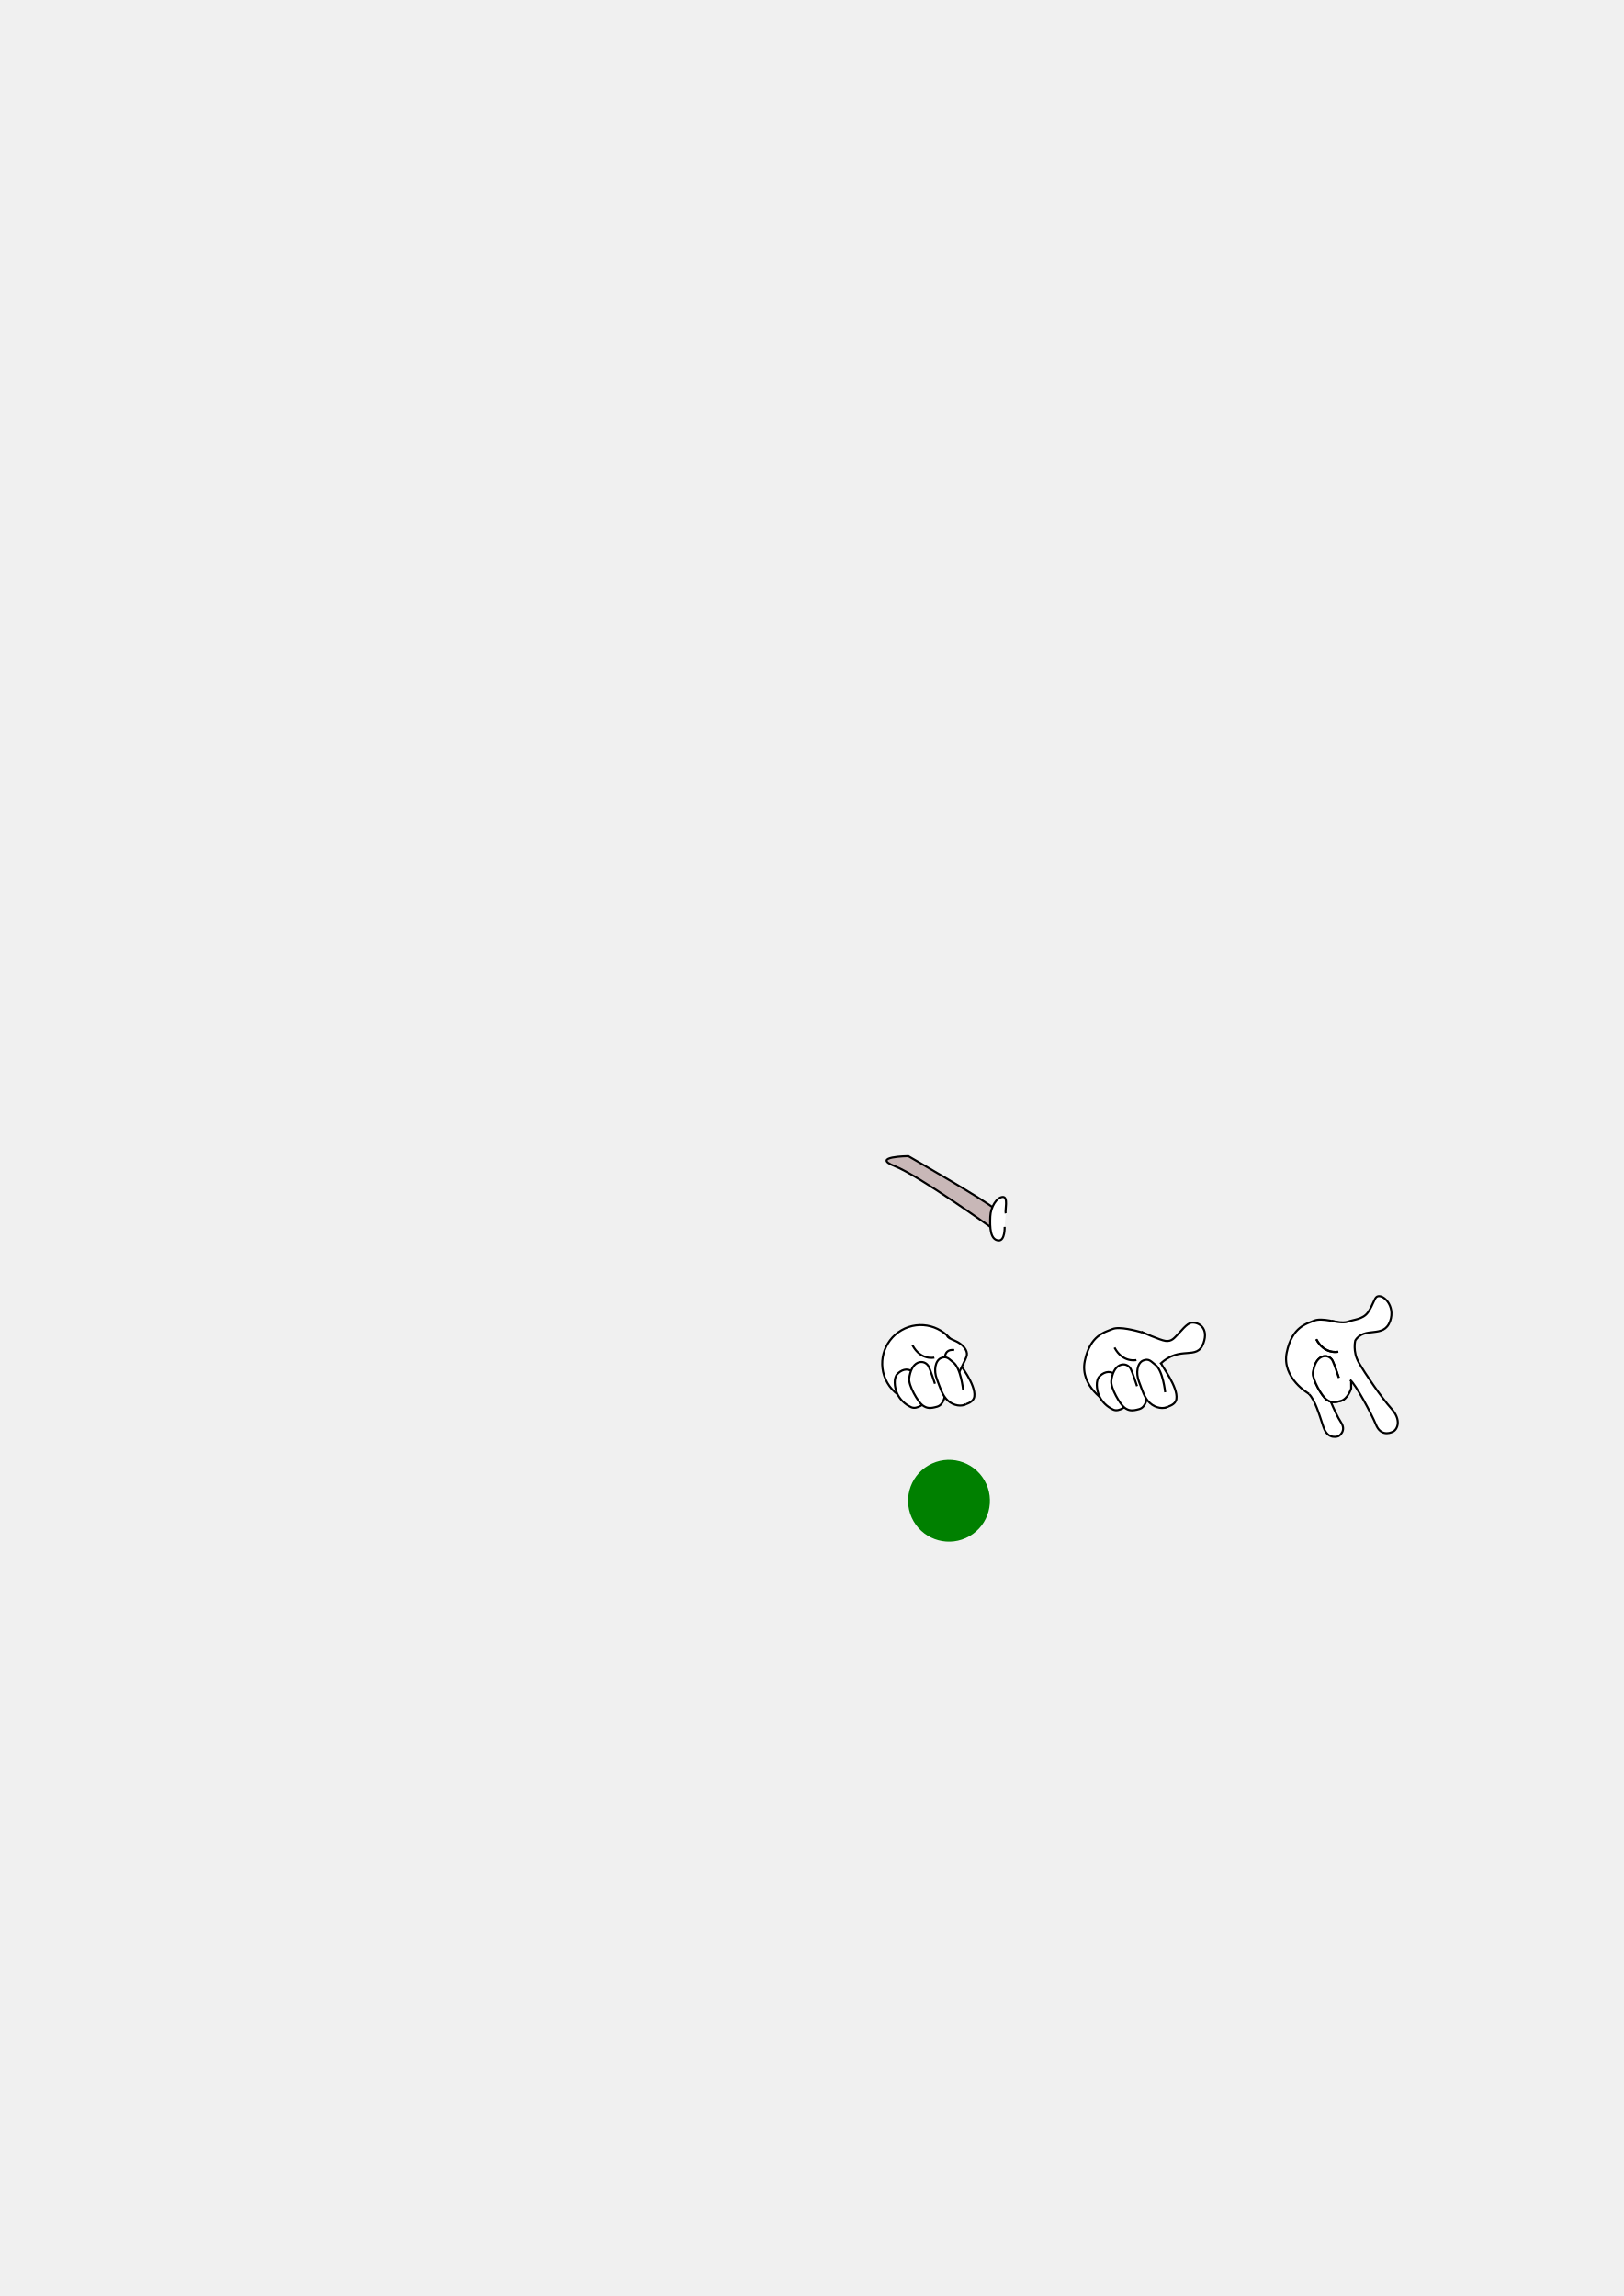
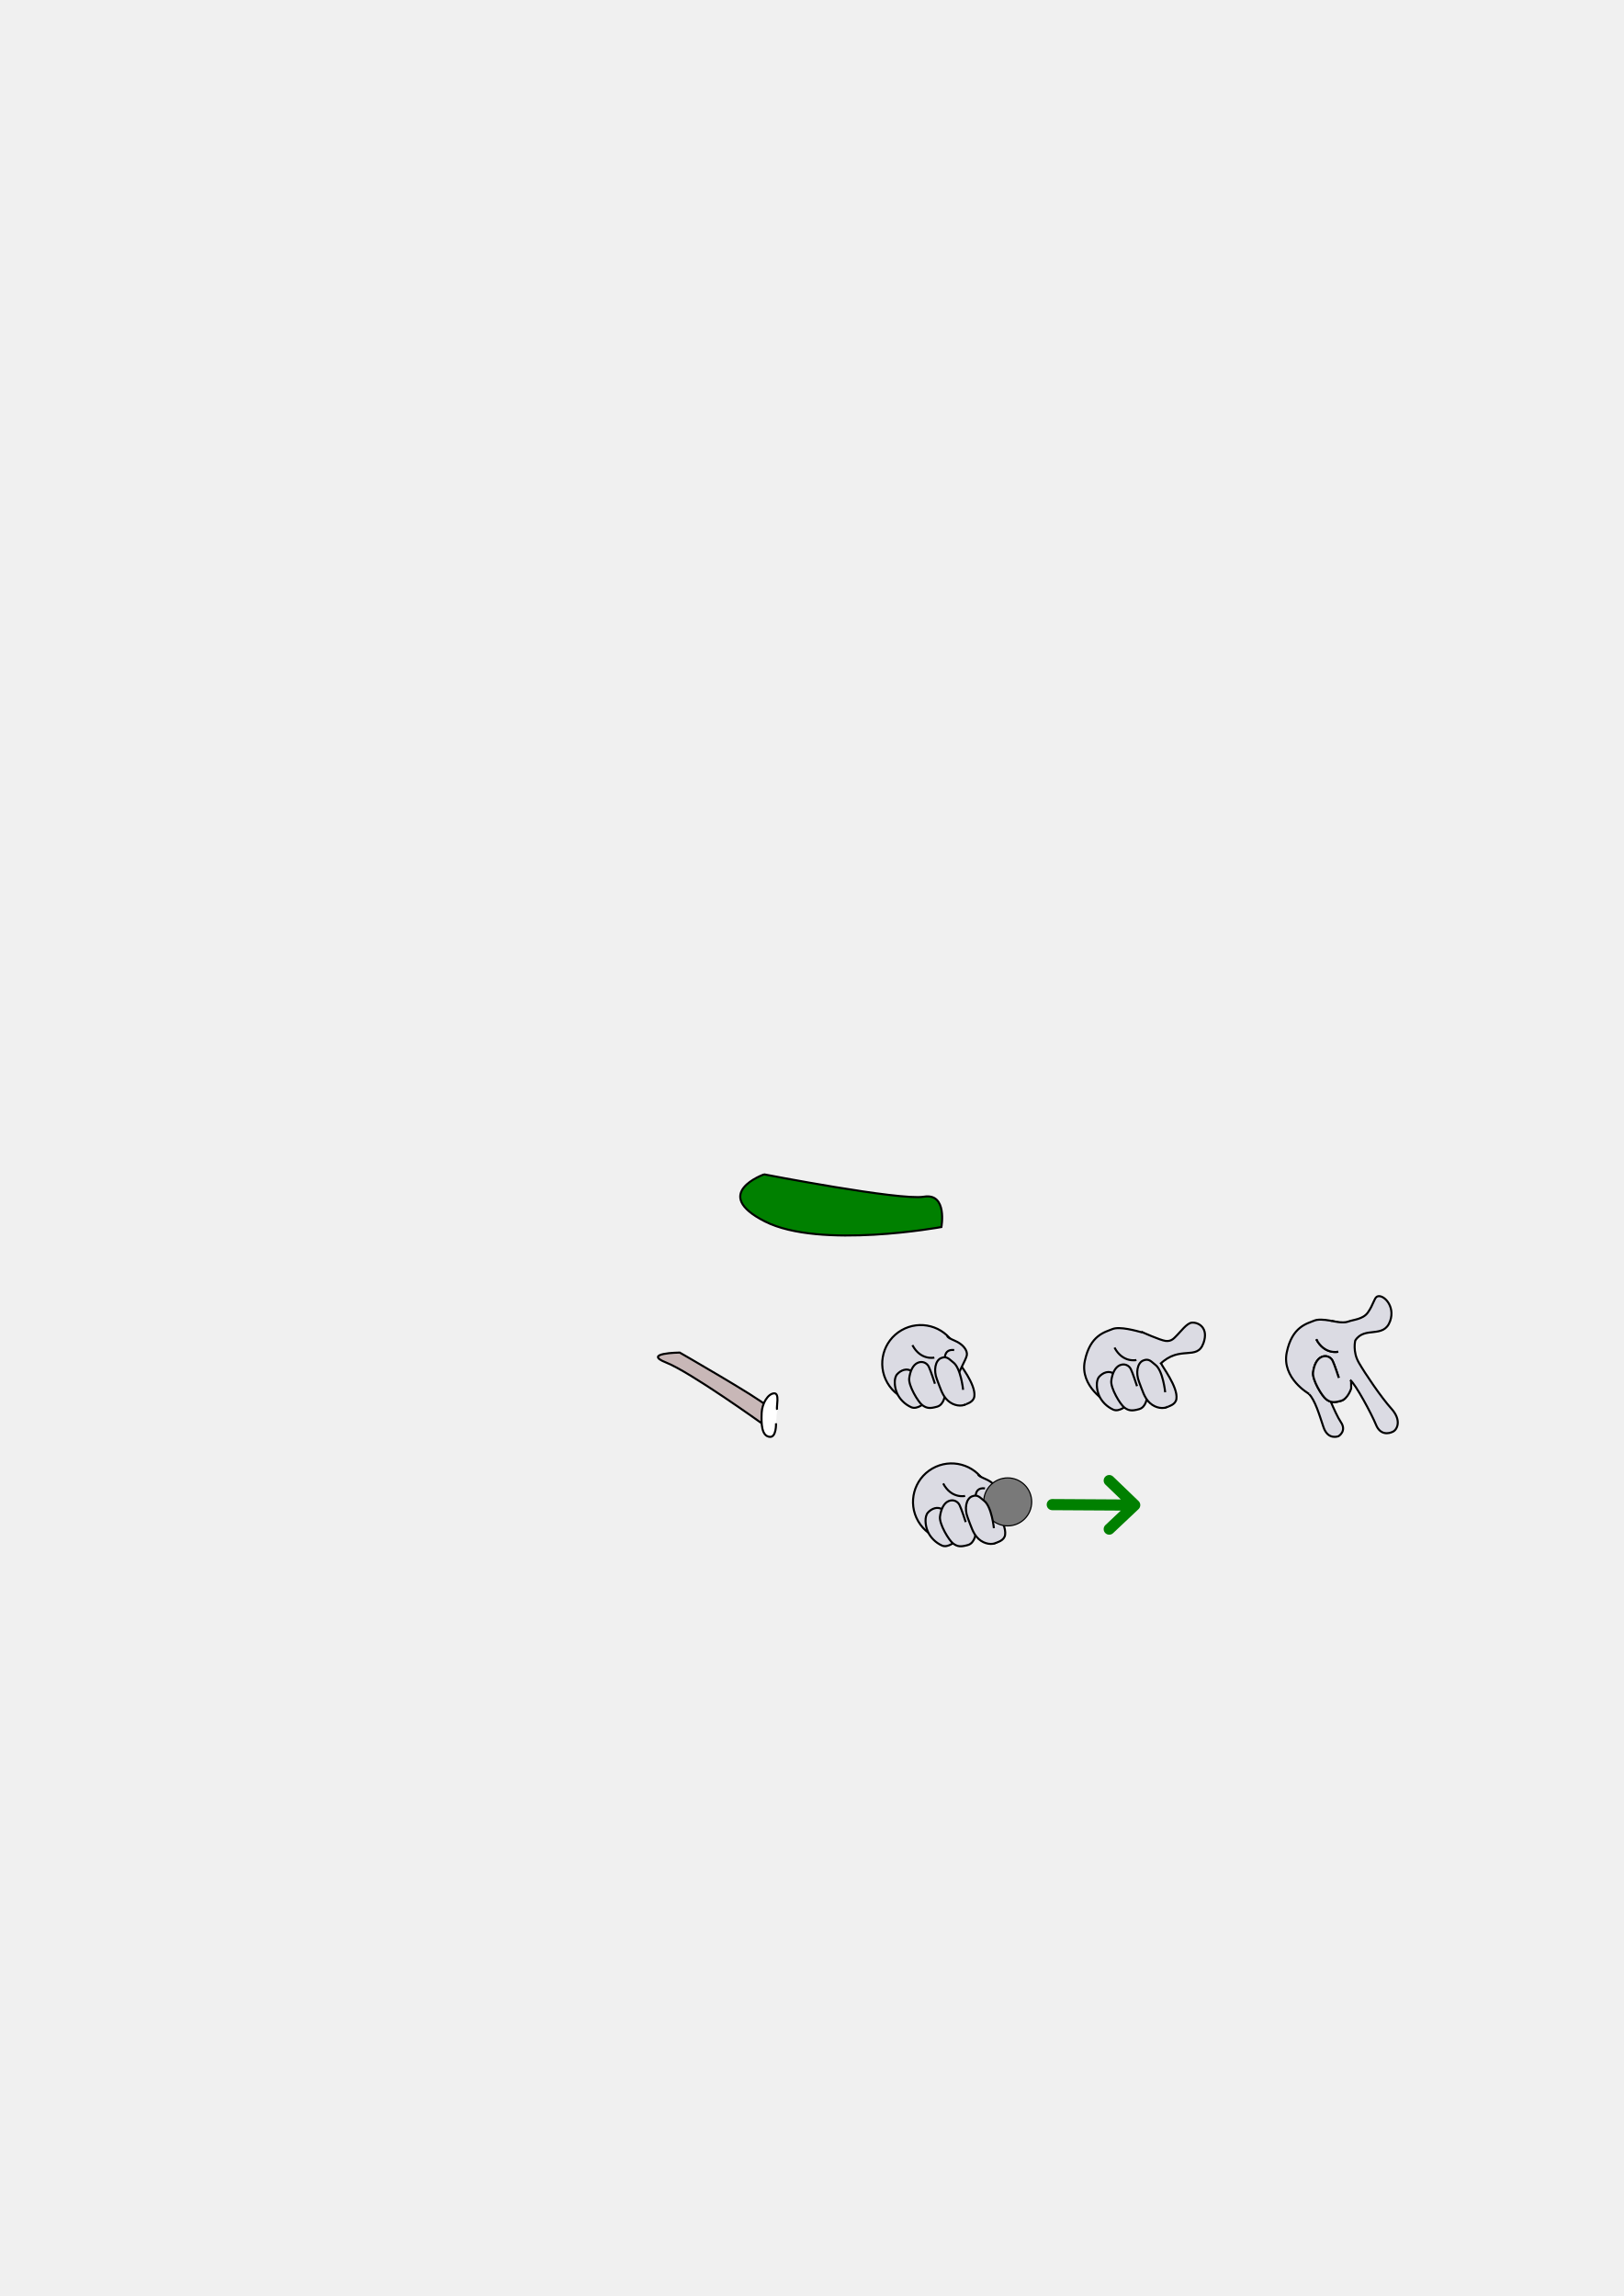
<svg xmlns="http://www.w3.org/2000/svg" width="210mm" height="297mm" viewBox="0 0 210 297" version="1.1" id="svg5">
  <defs id="defs2">
-     </defs>
+     <marker id="ExperimentalArrow" refX="5.0" refY="3.0" orient="auto-start-reverse">
+       <path style="fill:context-stroke" d="m 10,3 -10,3 0,-6 z" id="path2299" />
+     </marker>
+     <marker style="overflow:visible;" id="Arrow1Lend" refX="0.0" refY="0.0" orient="auto">
+       <path transform="scale(0.8) rotate(180) translate(12.5,0)" style="fill-rule:evenodd;fill:context-stroke;stroke:context-stroke;stroke-width:1.0pt;" d="M 0.0,0.0 L 5.0,-5.0 L -12.5,0.0 L 5.0,5.0 L 0.0,0.0 z " id="path2049" />
+     </marker>
+   </defs>
  <g id="layer1">
-     <g id="g15529-9" transform="matrix(-0.5,-0.8660254,-0.8660254,0.5,382.5552,176.1373)">
-       <path style="fill:#ffffff;fill-opacity:1;stroke:#000000;stroke-width:0.265px;stroke-linecap:butt;stroke-linejoin:miter;stroke-opacity:1" d="m 102.926,184.536 c 0,0 -3.743,0.594 -5.138,0.491 -1.394,-0.103 -1.42,1.162 -1.42,1.162 0,0 0.181,1.472 1.988,1.11 1.807,-0.361 3.511,-0.8 4.725,-0.516 1.213,0.284 1.239,-0.723 1.239,-0.723" id="path15866" />
-       <path style="fill:#ffffff;fill-opacity:1;stroke:#000000;stroke-width:0.265px;stroke-linecap:butt;stroke-linejoin:miter;stroke-opacity:1" d="m 103.01,186.761 c 0,0 3.537,2.091 6.093,-0.181 2.556,-2.272 1.91,-4.131 1.781,-5.138 -0.129,-1.007 -1.73,-2.556 -2.349,-3.176 -0.62,-0.62 -6.764,2.117 -6.764,2.117" id="path13624-7" />
-       <path style="fill:none;stroke:#000000;stroke-width:0.265px;stroke-linecap:butt;stroke-linejoin:miter;stroke-opacity:1" d="m 105.85,180.771 c 0,0 0.516,1.73 2.814,1.652" id="path7721-9" />
-       <path style="fill:#ffffff;stroke:#000000;stroke-width:0.265px;stroke-linecap:butt;stroke-linejoin:miter;stroke-opacity:1" d="m 100.971,182.011 c 0,0 -1.033,0.723 -0.8,1.626 0.232,0.904 0.465,1.265 1.11,1.549 0.645,0.284 3.124,0.31 3.873,-0.258 0.749,-0.568 1.265,-1.291 1.188,-1.962 -0.077,-0.671 -0.62,-1.007 -1.136,-0.981 -0.516,0.026 -2.324,0.413 -2.324,0.413" id="path2233-9" />
-       <path style="fill:none;stroke:#000000;stroke-width:0.265px;stroke-linecap:butt;stroke-linejoin:miter;stroke-opacity:1" d="m 105.85,180.771 c 0,0 0.516,1.73 2.814,1.652" id="path7841-8" />
-       <path style="fill:#ffffff;stroke:#000000;stroke-width:0.265px;stroke-linecap:butt;stroke-linejoin:miter;stroke-opacity:1" d="m 102.881,182.398 c 0,0 1.807,-0.387 2.324,-0.413 0.516,-0.026 1.059,0.31 1.136,0.981 0.077,0.671 -0.439,1.394 -1.188,1.962 -0.749,0.568 -3.227,0.542 -3.873,0.258 -0.645,-0.284 -0.878,-0.645 -1.11,-1.549 -0.232,-0.904 0.723,-1.936 0.723,-1.936 l 0.904,-0.516" id="path7843-6" />
-       <path style="fill:#ffffff;fill-opacity:1;stroke:#000000;stroke-width:0.265px;stroke-linecap:butt;stroke-linejoin:miter;stroke-opacity:1" d="m 109.723,179.506 c 0,0 -1.033,-1.084 -1.136,-1.781 -0.103,-0.697 -0.723,-1.807 -0.258,-2.814 0.514,-1.114 1.197,-1.632 1.188,-2.04 -0.02,-0.851 -2.213,-1.516 -3.589,0.103 -1.601,1.885 1.124,3.159 0.077,5.163 0,0 -1.058,1.033 -2.711,1.033 -1.652,0 -5.318,-0.258 -7.255,-0.671 -1.936,-0.413 -2.711,0.645 -2.685,1.291 0.026,0.645 0.413,1.678 1.885,1.472 1.472,-0.207 5.886,-0.336 6.687,0" id="path8993-1" />
+     <path style="fill:#008000;fill-opacity:1;stroke:#000000;stroke-width:0.265px;stroke-linecap:butt;stroke-linejoin:miter;stroke-opacity:1" d="m 98.828,151.908 c 0,0 17.556,3.408 20.654,2.892 3.098,-0.516 2.272,3.924 2.272,3.924 0,0 -15.697,2.892 -22.822,-0.723 -7.126,-3.614 -0.103,-6.093 -0.103,-6.093 z" id="path47715" />
+     <g id="g15529-9" transform="matrix(-0.5,-0.8660254,-0.8660254,0.5,382.5552,176.1373)" style="fill:#dbdbe3;fill-opacity:1">
+       <path style="fill:#dbdbe3;fill-opacity:1;stroke:#000000;stroke-width:0.265px;stroke-linecap:butt;stroke-linejoin:miter;stroke-opacity:1" d="m 102.926,184.536 c 0,0 -3.743,0.594 -5.138,0.491 -1.394,-0.103 -1.42,1.162 -1.42,1.162 0,0 0.181,1.472 1.988,1.11 1.807,-0.361 3.511,-0.8 4.725,-0.516 1.213,0.284 1.239,-0.723 1.239,-0.723" id="path15866" />
+       <path style="fill:#dbdbe3;fill-opacity:1;stroke:#000000;stroke-width:0.265px;stroke-linecap:butt;stroke-linejoin:miter;stroke-opacity:1" d="m 103.01,186.761 c 0,0 3.537,2.091 6.093,-0.181 2.556,-2.272 1.91,-4.131 1.781,-5.138 -0.129,-1.007 -1.73,-2.556 -2.349,-3.176 -0.62,-0.62 -6.764,2.117 -6.764,2.117" id="path13624-7" />
+       <path style="fill:#dbdbe3;stroke:#000000;stroke-width:0.265px;stroke-linecap:butt;stroke-linejoin:miter;stroke-opacity:1;fill-opacity:1" d="m 105.85,180.771 c 0,0 0.516,1.73 2.814,1.652" id="path7721-9" />
+       <path style="fill:#dbdbe3;stroke:#000000;stroke-width:0.265px;stroke-linecap:butt;stroke-linejoin:miter;stroke-opacity:1;fill-opacity:1" d="m 100.971,182.011 c 0,0 -1.033,0.723 -0.8,1.626 0.232,0.904 0.465,1.265 1.11,1.549 0.645,0.284 3.124,0.31 3.873,-0.258 0.749,-0.568 1.265,-1.291 1.188,-1.962 -0.077,-0.671 -0.62,-1.007 -1.136,-0.981 -0.516,0.026 -2.324,0.413 -2.324,0.413" id="path2233-9" />
+       <path style="fill:#dbdbe3;stroke:#000000;stroke-width:0.265px;stroke-linecap:butt;stroke-linejoin:miter;stroke-opacity:1;fill-opacity:1" d="m 105.85,180.771 c 0,0 0.516,1.73 2.814,1.652" id="path7841-8" />
+       <path style="fill:#dbdbe3;stroke:#000000;stroke-width:0.265px;stroke-linecap:butt;stroke-linejoin:miter;stroke-opacity:1;fill-opacity:1" d="m 102.881,182.398 c 0,0 1.807,-0.387 2.324,-0.413 0.516,-0.026 1.059,0.31 1.136,0.981 0.077,0.671 -0.439,1.394 -1.188,1.962 -0.749,0.568 -3.227,0.542 -3.873,0.258 -0.645,-0.284 -0.878,-0.645 -1.11,-1.549 -0.232,-0.904 0.723,-1.936 0.723,-1.936 l 0.904,-0.516" id="path7843-6" />
+       <path style="fill:#dbdbe3;fill-opacity:1;stroke:#000000;stroke-width:0.265px;stroke-linecap:butt;stroke-linejoin:miter;stroke-opacity:1" d="m 109.723,179.506 c 0,0 -1.033,-1.084 -1.136,-1.781 -0.103,-0.697 -0.723,-1.807 -0.258,-2.814 0.514,-1.114 1.197,-1.632 1.188,-2.04 -0.02,-0.851 -2.213,-1.516 -3.589,0.103 -1.601,1.885 1.124,3.159 0.077,5.163 0,0 -1.058,1.033 -2.711,1.033 -1.652,0 -5.318,-0.258 -7.255,-0.671 -1.936,-0.413 -2.711,0.645 -2.685,1.291 0.026,0.645 0.413,1.678 1.885,1.472 1.472,-0.207 5.886,-0.336 6.687,0" id="path8993-1" />
    </g>
-     <g id="g7691" transform="rotate(60,116.1969,160.3503)">
-       <circle style="fill:#ffffff;fill-opacity:1;stroke:#000000;stroke-width:0.265;stroke-linecap:round;stroke-miterlimit:4;stroke-dasharray:none;stroke-opacity:1;paint-order:normal" id="circle7833-4" cx="-131.53" cy="165.867" r="4.983" transform="scale(-1,1)" />
-       <path style="fill:#ffffff;stroke:#000000;stroke-width:0.265px;stroke-linecap:butt;stroke-linejoin:miter;stroke-opacity:1" d="m 138.887,163.905 c 0.153,-0.582 0.387,-1.442 -0.207,-1.91 -1.241,-0.979 -4.751,-0.439 -4.75,-0.439 l 0.31,1.652 0.077,0.568" id="path7835-0" />
-       <path style="fill:#ffffff;stroke:#000000;stroke-width:0.265px;stroke-linecap:butt;stroke-linejoin:miter;stroke-opacity:1" d="m 130.161,161.091 c 0,0 0.052,0.207 1.007,-0.516 0.955,-0.723 1.936,-0.8 2.401,-0.413 0.465,0.387 1.291,1.988 1.756,2.298 0.465,0.31 0.439,0.826 -0.826,0.852 -1.265,0.026 -3.382,-0.671 -2.324,-2.065" id="path7837-8" />
-       <path style="fill:#ffffff;stroke:#000000;stroke-width:0.265px;stroke-linecap:butt;stroke-linejoin:miter;stroke-opacity:1" d="m 136.177,167.907 c 0,0 0.336,1.342 -0.387,1.859 -0.723,0.516 -1.652,0.775 -2.504,0.671 -0.852,-0.103 -1.885,-0.594 -2.091,-1.239 -0.207,-0.645 -0.129,-1.523 0.671,-1.859 0.8,-0.336 1.549,0.181 1.549,0.181" id="path7839-4" />
-       <path style="fill:none;stroke:#000000;stroke-width:0.265px;stroke-linecap:butt;stroke-linejoin:miter;stroke-opacity:1" d="m 131.736,163.957 c 0,0 -0.516,1.73 -2.814,1.652" id="path7841-5" />
-       <path style="fill:#ffffff;fill-opacity:1;stroke:#000000;stroke-width:0.265px;stroke-linecap:butt;stroke-linejoin:miter;stroke-opacity:1" d="m 136.616,165.196 c 0,0 1.033,0.723 0.8,1.626 -0.232,0.904 -0.465,1.265 -1.11,1.549 -0.645,0.284 -3.124,0.31 -3.873,-0.258 -0.749,-0.568 -1.265,-1.291 -1.188,-1.962 0.077,-0.671 0.62,-1.007 1.136,-0.981 0.516,0.026 2.324,0.413 2.324,0.413" id="path7843-4" />
-       <path style="fill:#ffffff;stroke:#000000;stroke-width:0.265px;stroke-linecap:butt;stroke-linejoin:miter;stroke-opacity:1" d="m 137.209,162.821 c 0,0 -2.582,-1.162 -3.718,-0.671 -0.573,0.247 -1.162,0.258 -1.265,1.084 -0.103,0.826 0.904,1.652 2.091,1.833 1.188,0.181 2.169,0.465 3.124,0.155 0.955,-0.31 1.575,-1.136 1.549,-1.807" id="path7845-5" />
-     </g>
-     <g id="g7682" transform="translate(13.63143,-7.951669)">
+     <circle style="fill:#dbdbe3;fill-opacity:1;stroke:#000000;stroke-width:0.265;stroke-linecap:round;stroke-miterlimit:4;stroke-dasharray:none;stroke-opacity:1;paint-order:normal" id="circle7833-4" cx="-212.299" cy="-14.937" r="4.983" transform="matrix(-0.5,-0.8660254,-0.8660254,0.5,0,0)" />
+     <path style="fill:#dbdbe3;fill-opacity:1;stroke:#000000;stroke-width:0.265px;stroke-linecap:butt;stroke-linejoin:miter;stroke-opacity:1" d="m 124.463,181.778 c 0.581,-0.159 1.442,-0.386 1.551,-1.134 0.228,-1.564 -1.995,-4.334 -1.995,-4.333 l -1.276,1.094 -0.453,0.351" id="path7835-0" />
+     <path style="fill:#dbdbe3;fill-opacity:1;stroke:#000000;stroke-width:0.265px;stroke-linecap:butt;stroke-linejoin:miter;stroke-opacity:1" d="m 122.537,172.814 c 0,0 -0.153,0.148 0.951,0.614 1.104,0.466 1.661,1.277 1.558,1.873 -0.103,0.596 -1.076,2.112 -1.112,2.669 -0.036,0.557 -0.496,0.793 -1.151,-0.289 -0.655,-1.083 -1.11,-3.265 0.627,-3.045" id="path7837-8" />
+     <path style="fill:#dbdbe3;fill-opacity:1;stroke:#000000;stroke-width:0.265px;stroke-linecap:butt;stroke-linejoin:miter;stroke-opacity:1" d="m 119.643,181.432 c 0,0 -0.995,0.962 -1.803,0.594 -0.809,-0.368 -1.497,-1.044 -1.833,-1.833 -0.337,-0.789 -0.428,-1.929 0.028,-2.431 0.456,-0.502 1.255,-0.873 1.945,-0.348 0.691,0.525 0.618,1.432 0.618,1.432" id="path7839-4" />
+     <path style="fill:#dbdbe3;fill-opacity:1;stroke:#000000;stroke-width:0.265px;stroke-linecap:butt;stroke-linejoin:miter;stroke-opacity:1" d="m 120.843,175.611 c 0,0 -1.756,0.418 -2.838,-1.611" id="path7841-5" />
+     <path style="fill:#dbdbe3;fill-opacity:1;stroke:#000000;stroke-width:0.265px;stroke-linecap:butt;stroke-linejoin:miter;stroke-opacity:1" d="m 122.21,180.456 c 0,0 -0.11,1.256 -1.008,1.506 -0.899,0.251 -1.328,0.23 -1.897,-0.187 -0.569,-0.417 -1.83,-2.55 -1.713,-3.483 0.118,-0.932 0.485,-1.741 1.105,-2.01 0.62,-0.269 1.182,0.033 1.418,0.493 0.236,0.46 0.804,2.219 0.804,2.219" id="path7843-4" />
+     <g id="g7682" transform="translate(-15.93647,17.45436)">
      <path style="fill:#c8b7b7;fill-opacity:1;stroke:#000000;stroke-width:0.265px;stroke-linecap:butt;stroke-linejoin:miter;stroke-opacity:1" d="m 114.585,166.75 c 0,0 -9.346,-6.712 -12.495,-7.952 -3.15,-1.239 1.756,-1.291 1.756,-1.291 0,0 10.43,5.99 11.205,6.867 0.775,0.878 -0.465,2.375 -0.465,2.375 z" id="path20372" />
      <path style="fill:#ffffff;fill-opacity:1;stroke:#000000;stroke-width:0.265px;stroke-linecap:butt;stroke-linejoin:miter;stroke-opacity:1" d="m 116.44,164.902 c -0.123,-0.37 0.38,-2.172 -0.395,-2.121 -0.775,0.052 -1.55,1.291 -1.601,2.53 -0.058,1.422 -0.021,3.012 1.06,3.101 0.863,0.071 0.798,-1.758 0.798,-1.758" id="path18243-9" />
    </g>
-     <g id="g7678" transform="rotate(60,150.5808,174.4444)">
-       <path style="fill:#ffffff;fill-opacity:1;stroke:#000000;stroke-width:0.265px;stroke-linecap:butt;stroke-linejoin:miter;stroke-opacity:1" d="m 152.916,184.321 c 0,0 -3.537,2.091 -6.093,-0.181 -2.556,-2.272 -1.91,-4.131 -1.781,-5.138 0.129,-1.007 1.73,-2.556 2.349,-3.176 0.62,-0.62 6.764,2.117 6.764,2.117" id="path13624-78" />
-       <path style="fill:#ffffff;stroke:#000000;stroke-width:0.265px;stroke-linecap:butt;stroke-linejoin:miter;stroke-opacity:1" d="m 157.215,178.253 c 0.153,-0.582 0.387,-1.442 -0.207,-1.91 -1.241,-0.979 -4.66,-0.478 -4.97,-0.594 l -0.82,-0.045 1.426,2.42" id="path7835-0-8" />
-       <path style="fill:#ffffff;fill-opacity:1;stroke:none;stroke-width:0.265px;stroke-linecap:butt;stroke-linejoin:miter;stroke-opacity:1" d="m 147.473,176.333 4.966,1.608 c 0,0 -0.407,-1.606 -0.476,-1.699 -0.068,-0.093 -0.583,-1.105 -0.727,-1.028 -0.144,0.077 -3.481,0.625 -3.481,0.625 z" id="path7098" />
-       <path style="fill:#ffffff;stroke:#000000;stroke-width:0.265px;stroke-linecap:butt;stroke-linejoin:miter;stroke-opacity:1" d="m 154.504,182.255 c 0,0 0.336,1.342 -0.387,1.859 -0.723,0.516 -1.652,0.775 -2.504,0.671 -0.852,-0.103 -1.885,-0.594 -2.091,-1.239 -0.207,-0.645 -0.129,-1.523 0.671,-1.859 0.8,-0.336 1.549,0.181 1.549,0.181" id="path7839-4-9" />
-       <path style="fill:none;stroke:#000000;stroke-width:0.265px;stroke-linecap:butt;stroke-linejoin:miter;stroke-opacity:1" d="m 150.064,178.305 c 0,0 -0.516,1.73 -2.814,1.652" id="path7841-5-0" />
-       <path style="fill:#ffffff;fill-opacity:1;stroke:#000000;stroke-width:0.265px;stroke-linecap:butt;stroke-linejoin:miter;stroke-opacity:1" d="m 154.943,179.544 c 0,0 1.033,0.723 0.8,1.626 -0.232,0.904 -0.465,1.265 -1.11,1.549 -0.645,0.284 -3.124,0.31 -3.873,-0.258 -0.749,-0.568 -1.265,-1.291 -1.188,-1.962 0.077,-0.671 0.62,-1.007 1.136,-0.981 0.516,0.026 2.324,0.413 2.324,0.413" id="path7843-4-1" />
-       <path style="fill:#ffffff;stroke:#000000;stroke-width:0.265px;stroke-linecap:butt;stroke-linejoin:miter;stroke-opacity:1" d="m 155.537,177.169 c 0,0 -2.582,-1.162 -3.718,-0.671 -0.573,0.247 -1.162,0.258 -1.265,1.084 -0.103,0.826 0.904,1.652 2.091,1.833 1.188,0.181 2.169,0.465 3.124,0.155 0.955,-0.31 1.575,-1.136 1.549,-1.807" id="path7845-5-9" />
-       <path style="fill:#ffffff;fill-opacity:1;stroke:#000000;stroke-width:0.265px;stroke-linecap:butt;stroke-linejoin:miter;stroke-opacity:1" d="m 147.212,175.93 c 0,0 2.165,-1.557 2.591,-2.118 0.497,-0.654 0.223,-1.18 0.096,-1.693 -0.133,-0.541 -0.71,-1.845 -0.443,-2.428 0.355,-0.774 1.674,-1.607 3.049,0.013 1.601,1.885 -1.336,2.726 -0.455,6.2" id="path8993-3" />
+     <g id="g7678" transform="rotate(60,150.5808,174.4444)" style="fill:#dbdbe3;fill-opacity:1">
+       <path style="fill:#dbdbe3;fill-opacity:1;stroke:#000000;stroke-width:0.265px;stroke-linecap:butt;stroke-linejoin:miter;stroke-opacity:1" d="m 152.916,184.321 c 0,0 -3.537,2.091 -6.093,-0.181 -2.556,-2.272 -1.91,-4.131 -1.781,-5.138 0.129,-1.007 1.73,-2.556 2.349,-3.176 0.62,-0.62 6.764,2.117 6.764,2.117" id="path13624-78" />
+       <path style="fill:#dbdbe3;stroke:#000000;stroke-width:0.265px;stroke-linecap:butt;stroke-linejoin:miter;stroke-opacity:1;fill-opacity:1" d="m 157.215,178.253 c 0.153,-0.582 0.387,-1.442 -0.207,-1.91 -1.241,-0.979 -4.66,-0.478 -4.97,-0.594 l -0.82,-0.045 1.426,2.42" id="path7835-0-8" />
+       <path style="fill:#dbdbe3;fill-opacity:1;stroke:none;stroke-width:0.265px;stroke-linecap:butt;stroke-linejoin:miter;stroke-opacity:1" d="m 147.473,176.333 4.966,1.608 c 0,0 -0.407,-1.606 -0.476,-1.699 -0.068,-0.093 -0.583,-1.105 -0.727,-1.028 -0.144,0.077 -3.481,0.625 -3.481,0.625 z" id="path7098" />
+       <path style="fill:#dbdbe3;stroke:#000000;stroke-width:0.265px;stroke-linecap:butt;stroke-linejoin:miter;stroke-opacity:1;fill-opacity:1" d="m 154.504,182.255 c 0,0 0.336,1.342 -0.387,1.859 -0.723,0.516 -1.652,0.775 -2.504,0.671 -0.852,-0.103 -1.885,-0.594 -2.091,-1.239 -0.207,-0.645 -0.129,-1.523 0.671,-1.859 0.8,-0.336 1.549,0.181 1.549,0.181" id="path7839-4-9" />
+       <path style="fill:#dbdbe3;stroke:#000000;stroke-width:0.265px;stroke-linecap:butt;stroke-linejoin:miter;stroke-opacity:1;fill-opacity:1" d="m 150.064,178.305 c 0,0 -0.516,1.73 -2.814,1.652" id="path7841-5-0" />
+       <path style="fill:#dbdbe3;fill-opacity:1;stroke:#000000;stroke-width:0.265px;stroke-linecap:butt;stroke-linejoin:miter;stroke-opacity:1" d="m 154.943,179.544 c 0,0 1.033,0.723 0.8,1.626 -0.232,0.904 -0.465,1.265 -1.11,1.549 -0.645,0.284 -3.124,0.31 -3.873,-0.258 -0.749,-0.568 -1.265,-1.291 -1.188,-1.962 0.077,-0.671 0.62,-1.007 1.136,-0.981 0.516,0.026 2.324,0.413 2.324,0.413" id="path7843-4-1" />
+       <path style="fill:#dbdbe3;stroke:#000000;stroke-width:0.265px;stroke-linecap:butt;stroke-linejoin:miter;stroke-opacity:1;fill-opacity:1" d="m 155.537,177.169 c 0,0 -2.582,-1.162 -3.718,-0.671 -0.573,0.247 -1.162,0.258 -1.265,1.084 -0.103,0.826 0.904,1.652 2.091,1.833 1.188,0.181 2.169,0.465 3.124,0.155 0.955,-0.31 1.575,-1.136 1.549,-1.807" id="path7845-5-9" />
+       <path style="fill:#dbdbe3;fill-opacity:1;stroke:#000000;stroke-width:0.265px;stroke-linecap:butt;stroke-linejoin:miter;stroke-opacity:1" d="m 147.212,175.93 c 0,0 2.165,-1.557 2.591,-2.118 0.497,-0.654 0.223,-1.18 0.096,-1.693 -0.133,-0.541 -0.71,-1.845 -0.443,-2.428 0.355,-0.774 1.674,-1.607 3.049,0.013 1.601,1.885 -1.336,2.726 -0.455,6.2" id="path8993-3" />
    </g>
-     <circle style="fill:#008000;fill-opacity:1;stroke:none;stroke-width:0.253;stroke-linecap:round;stroke-dasharray:0, 0.253, 0.507, 0.76, 1.014, 1.267, 1.52, 1.774, 2.027, 2.281, 2.534, 2.788, 3.041, 3.294, 3.548;stroke-opacity:1" id="path8121" cx="229.492" cy="-9.228" r="5.292" transform="rotate(60)" />
+     <path style="fill:#dbdbe3;fill-opacity:1;stroke:#000000;stroke-width:0.265px;stroke-linecap:butt;stroke-linejoin:miter;stroke-opacity:1" d="m 124.563,179.783 c 0,0 -0.285,-2.817 -1.278,-3.555 -0.501,-0.372 -0.804,-0.877 -1.572,-0.553 -0.767,0.324 -0.979,1.609 -0.542,2.728 0.437,1.119 0.682,2.11 1.428,2.783 0.746,0.672 1.771,0.796 2.34,0.438" id="path7845-5" />
+     <g id="g920">
+       <g id="g1250">
+         <circle style="fill:#dbdbe3;fill-opacity:1;stroke:#000000;stroke-width:0.265;stroke-linecap:round;stroke-miterlimit:4;stroke-dasharray:none;stroke-opacity:1;paint-order:normal" id="circle7833-4-7" cx="-229.787" cy="-9.436" r="4.983" transform="matrix(-0.5,-0.8660254,-0.8660254,0.5,0,0)" />
+         <path style="fill:#dbdbe3;fill-opacity:1;stroke:#000000;stroke-width:0.265px;stroke-linecap:butt;stroke-linejoin:miter;stroke-opacity:1" d="m 128.444,199.674 c 0.581,-0.159 1.442,-0.386 1.551,-1.134 0.228,-1.564 -1.995,-4.334 -1.995,-4.333 l -1.276,1.094 -0.453,0.351" id="path7835-0-0" />
+         <path style="fill:#dbdbe3;fill-opacity:1;stroke:#000000;stroke-width:0.265px;stroke-linecap:butt;stroke-linejoin:miter;stroke-opacity:1" d="m 126.518,190.71 c 0,0 -0.153,0.148 0.951,0.614 1.104,0.466 1.661,1.277 1.558,1.873 -0.103,0.596 -1.076,2.112 -1.112,2.669 -0.036,0.557 -0.496,0.793 -1.151,-0.289 -0.655,-1.083 -1.11,-3.265 0.627,-3.045" id="path7837-8-7" />
+         <path style="fill:#dbdbe3;fill-opacity:1;stroke:#000000;stroke-width:0.265px;stroke-linecap:butt;stroke-linejoin:miter;stroke-opacity:1" d="m 123.623,199.328 c 0,0 -0.995,0.962 -1.803,0.594 -0.809,-0.368 -1.497,-1.044 -1.833,-1.833 -0.337,-0.789 -0.428,-1.929 0.028,-2.431 0.456,-0.502 1.255,-0.873 1.945,-0.348 0.691,0.525 0.618,1.432 0.618,1.432" id="path7839-4-8" />
+         <path style="fill:#dbdbe3;fill-opacity:1;stroke:#000000;stroke-width:0.265px;stroke-linecap:butt;stroke-linejoin:miter;stroke-opacity:1" d="m 124.823,193.507 c 0,0 -1.756,0.418 -2.838,-1.611" id="path7841-5-7" />
+         <path style="fill:#dbdbe3;fill-opacity:1;stroke:#000000;stroke-width:0.265px;stroke-linecap:butt;stroke-linejoin:miter;stroke-opacity:1" d="m 126.19,198.352 c 0,0 -0.11,1.256 -1.008,1.506 -0.899,0.251 -1.328,0.23 -1.897,-0.187 -0.569,-0.417 -1.83,-2.55 -1.713,-3.483 0.118,-0.932 0.485,-1.741 1.105,-2.01 0.62,-0.269 1.182,0.033 1.418,0.493 0.236,0.46 0.804,2.219 0.804,2.219" id="path7843-4-4" />
+         <ellipse style="fill:#797979;fill-opacity:1;stroke:#000000;stroke-width:0.15;stroke-linecap:round;stroke-miterlimit:4;stroke-dasharray:none;stroke-dashoffset:0;stroke-opacity:1" id="path63879-2" cx="130.329" cy="194.278" rx="3.104" ry="3.104" />
+         <path style="fill:#dbdbe3;fill-opacity:1;stroke:#000000;stroke-width:0.265px;stroke-linecap:butt;stroke-linejoin:miter;stroke-opacity:1" d="m 128.544,197.679 c 0,0 -0.285,-2.817 -1.278,-3.555 -0.501,-0.372 -0.804,-0.877 -1.572,-0.553 -0.767,0.324 -0.979,1.609 -0.542,2.728 0.437,1.119 0.682,2.11 1.428,2.783 0.746,0.672 1.771,0.796 2.34,0.438" id="path7845-5-7" />
+       </g>
+       <path d="m 147.258,194.172 -3.295,-3.171 c -0.287,-0.276 -0.744,-0.268 -1.02,0.02 -0.276,0.287 -0.268,0.744 0.02,1.02 l 1.994,1.919 -8.858,-0.052 c -0.001,0 -0.003,0 -0.004,0 -0.397,0 -0.719,0.32 -0.722,0.717 -0.002,0.399 0.319,0.724 0.717,0.726 l 8.862,0.052 -1.985,1.872 c -0.29,0.273 -0.303,0.73 -0.03,1.02 0.142,0.15 0.333,0.226 0.525,0.226 0.178,0 0.356,-0.065 0.495,-0.197 l 3.295,-3.109 c 0.144,-0.136 0.225,-0.324 0.226,-0.521 10e-4,-0.198 -0.079,-0.387 -0.221,-0.524 z" id="path101" style="fill:#008000;fill-opacity:1;stroke:none;stroke-width:0.265;stroke-miterlimit:4;stroke-dasharray:none;stroke-opacity:1" />
+     </g>
  </g>
</svg>
